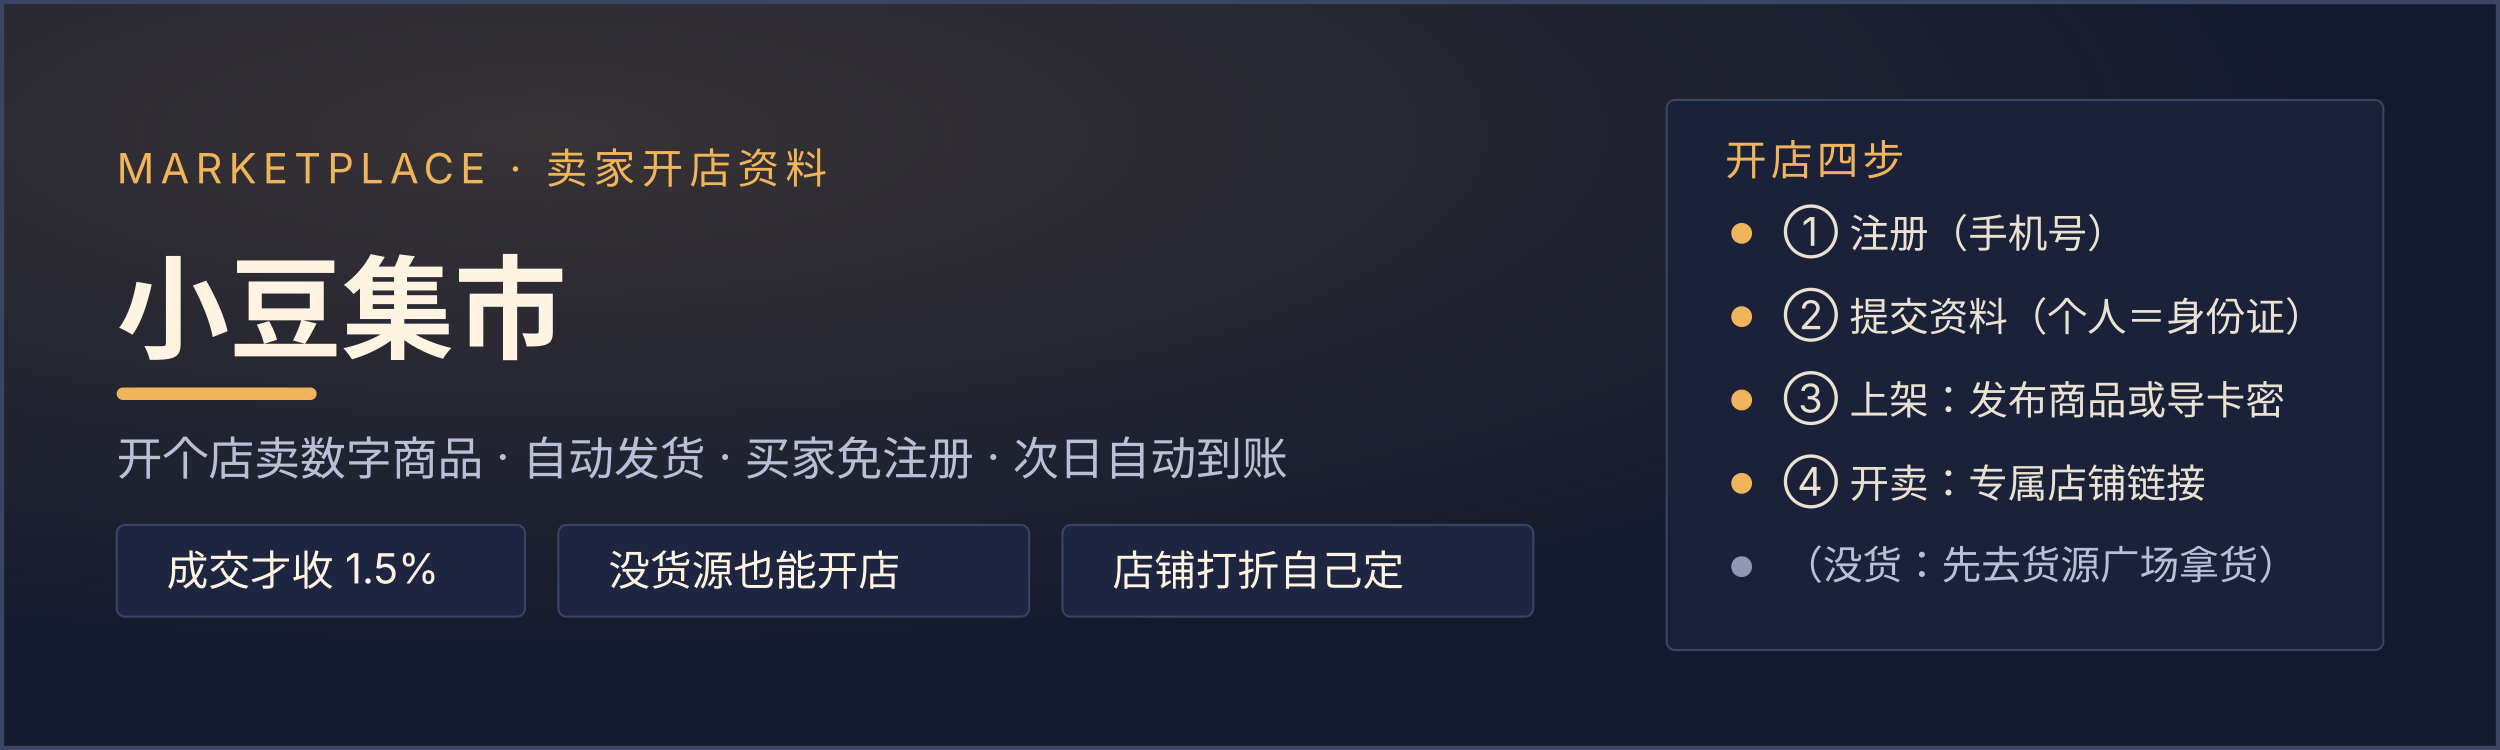
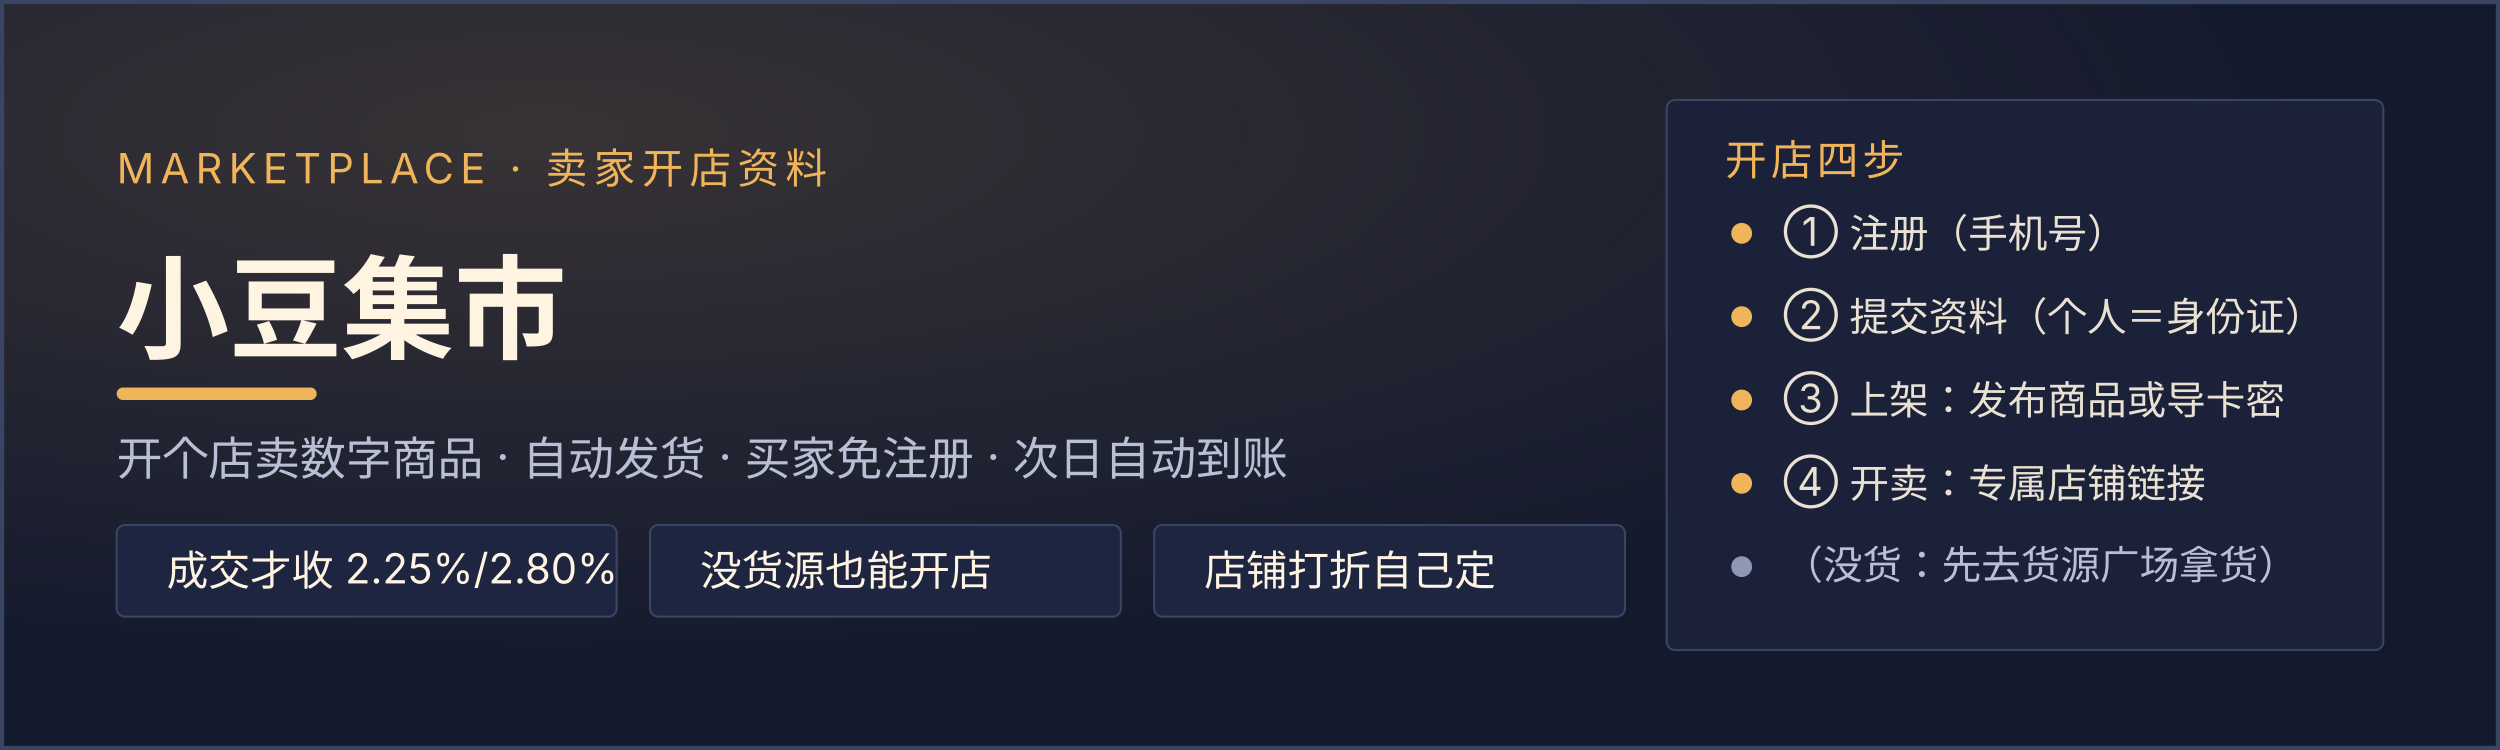
<svg xmlns="http://www.w3.org/2000/svg" viewBox="0 0 1200 360" role="img" aria-labelledby="hero-title hero-desc">
  <defs>
    <radialGradient id="glow" cx="0.22" cy="0.18" r="0.7">
      <stop offset="0" stop-color="#F0B45A" stop-opacity="0.16" />
      <stop offset="1" stop-color="#F0B45A" stop-opacity="0" />
    </radialGradient>
  </defs>
  <rect width="1200" height="360" fill="#141A2E" />
  <rect width="1200" height="360" fill="url(#glow)" />
  <rect x="1" y="1" width="1198" height="358" fill="none" stroke="#3A4463" stroke-width="2" />
  <g font-family="-apple-system, BlinkMacSystemFont, 'Segoe UI', 'PingFang SC', 'Hiragino Sans GB', 'Microsoft YaHei', sans-serif">
    <text x="56" y="88" font-size="20" letter-spacing="3" fill="#F0B45A">MARKETPLACE · 卖家开店资料</text>
    <text x="56" y="168" font-size="54" font-weight="700" fill="#FFF4E2">小豆集市</text>
    <rect x="56" y="186" width="96" height="6" rx="3" fill="#F0B45A" />
    <text x="56" y="228" font-size="22" fill="#B9C0D6">开个店卖数字商品 · 自动发货 · 买家免注册 · 次日自动到账</text>
    <g font-size="20" fill="#FFF4E2">
-       <rect x="56" y="252" width="196" height="44" rx="4" fill="#1D2540" stroke="#3A4463" />
-       <text x="80" y="281">成交才收 1.5%</text>
-       <rect x="268" y="252" width="226" height="44" rx="4" fill="#1D2540" stroke="#3A4463" />
-       <text x="292" y="281">没货源也能开店</text>
-       <rect x="510" y="252" width="226" height="44" rx="4" fill="#1D2540" stroke="#3A4463" />
-       <text x="534" y="281">店铺打折自己定</text>
+       <rect x="56" y="252" width="240" height="44" rx="4" fill="#1D2540" stroke="#3A4463" />
+       <text x="80" y="281">成交才收 2.25%/2.80%</text>
+       <rect x="312" y="252" width="226" height="44" rx="4" fill="#1D2540" stroke="#3A4463" />
+       <text x="336" y="281">没货源也能开店</text>
+       <rect x="554" y="252" width="226" height="44" rx="4" fill="#1D2540" stroke="#3A4463" />
+       <text x="578" y="281">店铺打折自己定</text>
    </g>
    <rect x="800" y="48" width="344" height="264" rx="4" fill="#1A2138" stroke="#3A4463" />
    <text x="828" y="84" font-size="20" letter-spacing="2" fill="#F0B45A">开店四步</text>
    <g font-size="19" fill="#E9E2D2">
      <circle cx="836" cy="112" r="5" fill="#F0B45A" />
      <text x="856" y="118">① 注册（手机号）</text>
      <circle cx="836" cy="152" r="5" fill="#F0B45A" />
      <text x="856" y="158">② 提交资料（个人＝身份证）</text>
      <circle cx="836" cy="192" r="5" fill="#F0B45A" />
      <text x="856" y="198">③ 上架：发布商品或导卡密</text>
      <circle cx="836" cy="232" r="5" fill="#F0B45A" />
      <text x="856" y="238">④ 开卖：专属店铺链接</text>
      <circle cx="836" cy="272" r="5" fill="#8F97B2" />
      <text x="856" y="278" fill="#B9C0D6">（没货：先去货源广场拿货）</text>
    </g>
  </g>
</svg>
